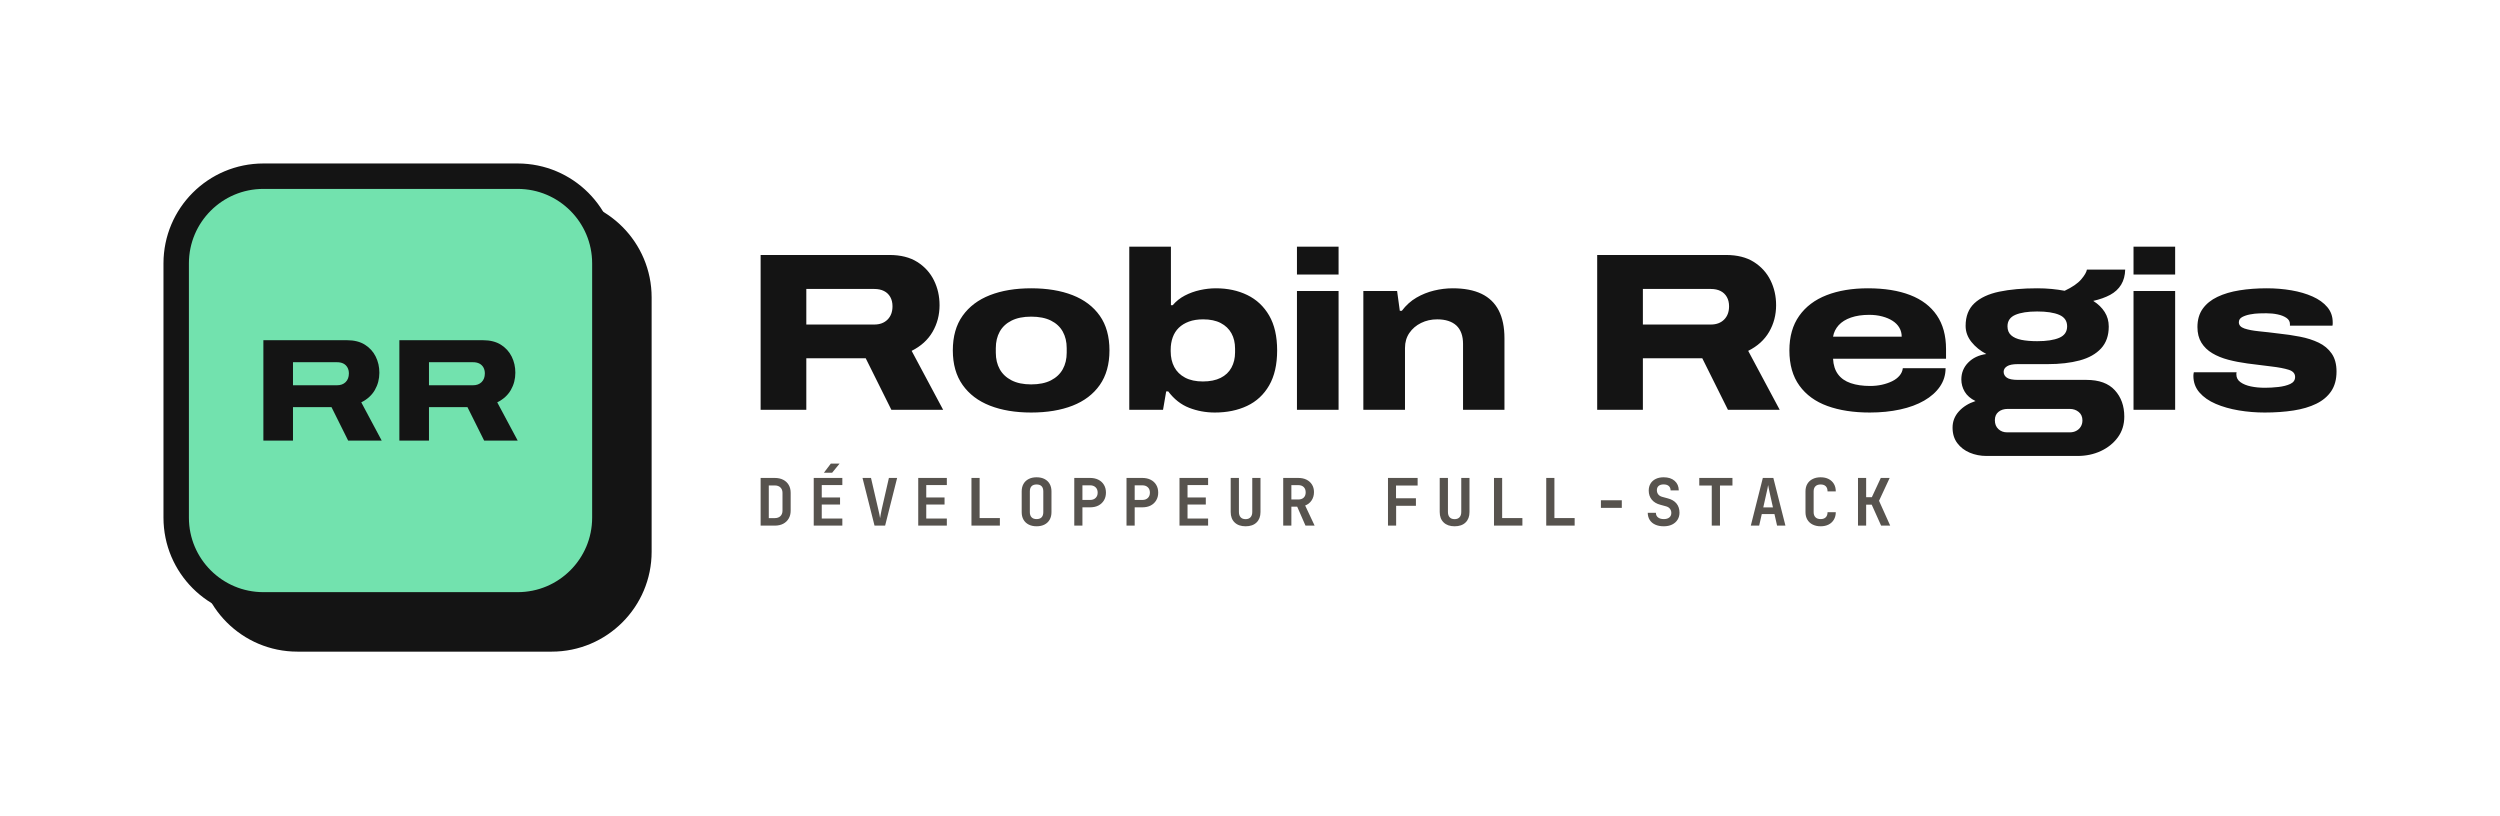
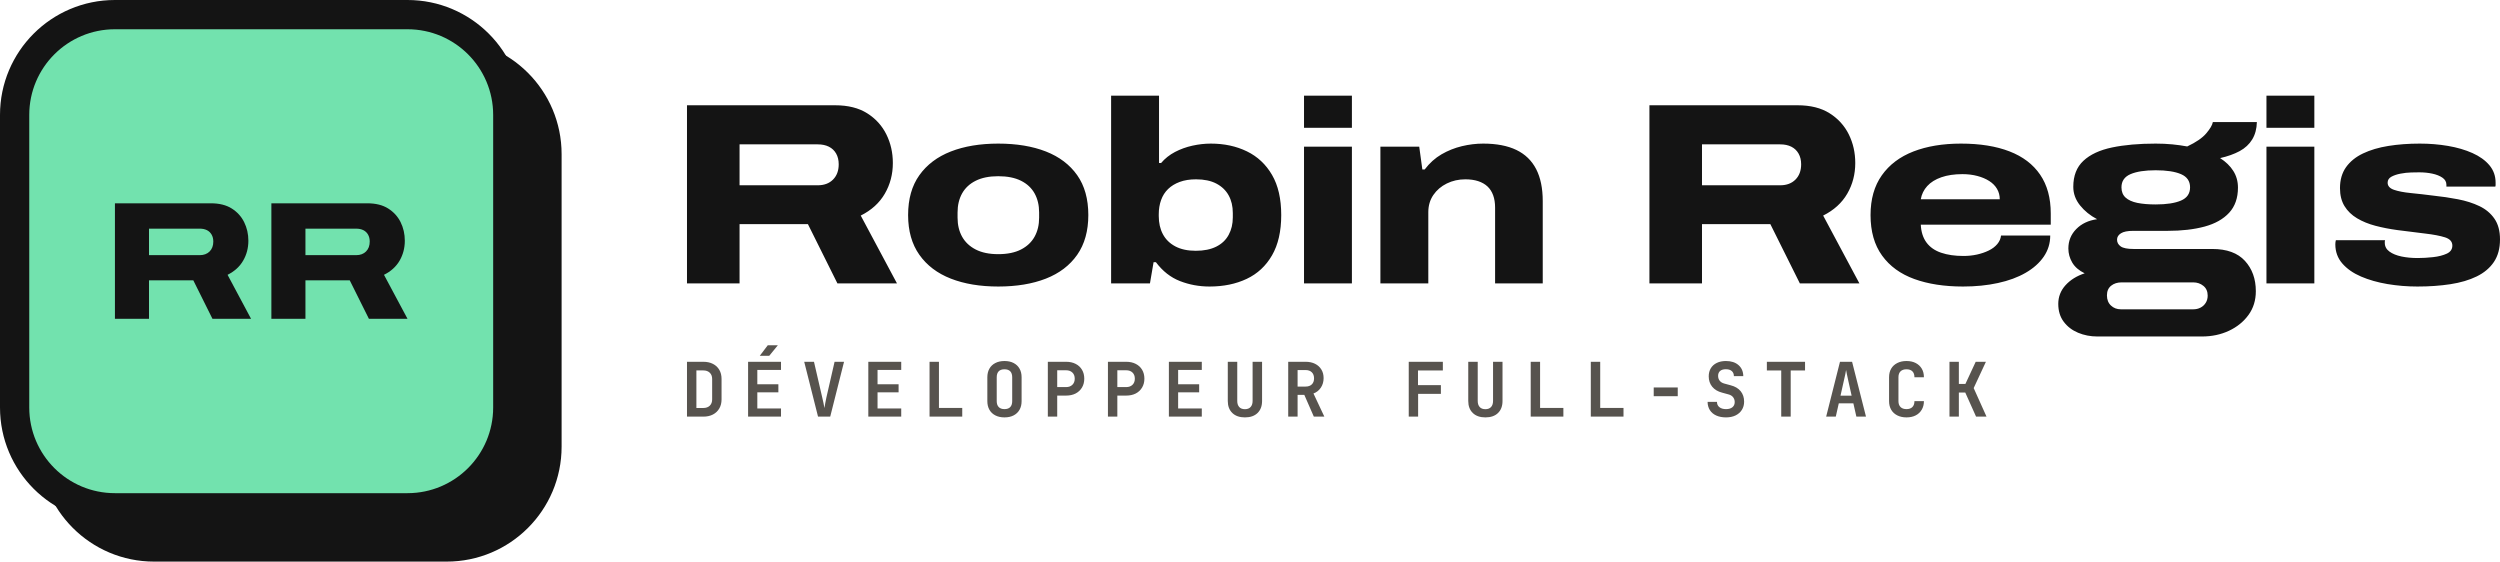
- <svg xmlns="http://www.w3.org/2000/svg" width="1321.29" height="430.8" viewBox="0 0 1321.29 430.8">
+ <svg xmlns="http://www.w3.org/2000/svg" width="1148.49" height="258" viewBox="86.4 86.4 1148.49 258">
  <rect x="104.4" y="104.4" width="240" height="240" rx="52.8" fill="#141414" />
  <rect x="93.12" y="93.12" width="226.56" height="226.56" rx="46.08" fill="#72e2ae" stroke="#141414" stroke-width="13.44" />
  <path fill="#141414" d="M154.85 232.85L139.20 232.85L139.20 179.80L183.31 179.80Q189.09 179.80 192.87 182.19Q196.65 184.58 198.57 188.47Q200.50 192.37 200.50 196.99L200.50 196.99Q200.50 202.00 198.11 206.13Q195.72 210.26 190.94 212.65L190.94 212.65L201.73 232.85L184 232.85L175.21 215.19L154.85 215.19L154.85 232.85ZM154.85 191.44L154.85 203.62L178.14 203.62Q180.99 203.62 182.69 201.93Q184.39 200.23 184.39 197.38L184.39 197.38Q184.39 195.53 183.61 194.18Q182.84 192.83 181.46 192.13Q180.07 191.44 178.14 191.44L178.14 191.44L154.85 191.44ZM226.72 232.85L211.07 232.85L211.07 179.80L255.17 179.80Q260.95 179.80 264.73 182.19Q268.51 184.58 270.44 188.47Q272.37 192.37 272.37 196.99L272.37 196.99Q272.37 202.00 269.98 206.13Q267.59 210.26 262.80 212.65L262.80 212.65L273.60 232.85L255.87 232.85L247.07 215.19L226.72 215.19L226.72 232.85ZM226.72 191.44L226.72 203.62L250.00 203.62Q252.86 203.62 254.55 201.93Q256.25 200.23 256.25 197.38L256.25 197.38Q256.25 195.53 255.48 194.18Q254.71 192.83 253.32 192.13Q251.93 191.44 250.00 191.44L250.00 191.44L226.72 191.44Z" />
  <path fill="#141414" d="M426.15 216.60L402 216.60L402 134.76L470.04 134.76Q478.96 134.76 484.79 138.45Q490.62 142.14 493.59 148.14Q496.57 154.15 496.57 161.29L496.57 161.29Q496.57 169.02 492.88 175.38Q489.19 181.75 481.82 185.43L481.82 185.43L498.47 216.60L471.11 216.60L457.55 189.36L426.15 189.36L426.15 216.60ZM426.15 152.72L426.15 171.52L462.07 171.52Q466.47 171.52 469.09 168.90Q471.70 166.28 471.70 161.88L471.70 161.88Q471.70 159.03 470.52 156.95Q469.33 154.86 467.18 153.79Q465.04 152.72 462.07 152.72L462.07 152.72L426.15 152.72ZM544.98 218.03L544.98 218.03Q532.49 218.03 523.21 214.40Q513.93 210.77 508.76 203.46Q503.58 196.14 503.58 185.20L503.58 185.20Q503.58 174.13 508.76 166.88Q513.93 159.62 523.21 155.99Q532.49 152.37 544.98 152.37L544.98 152.37Q557.59 152.37 566.87 155.99Q576.14 159.62 581.26 166.88Q586.37 174.13 586.37 185.20L586.37 185.20Q586.37 196.14 581.26 203.46Q576.14 210.77 566.87 214.40Q557.59 218.03 544.98 218.03ZM544.98 203.16L544.98 203.16Q551.28 203.16 555.45 201.02Q559.61 198.88 561.69 195.13Q563.77 191.38 563.77 186.39L563.77 186.39L563.77 184.01Q563.77 179.01 561.69 175.26Q559.61 171.52 555.45 169.44Q551.28 167.35 544.98 167.35L544.98 167.35Q538.79 167.35 534.63 169.44Q530.47 171.52 528.38 175.26Q526.30 179.01 526.30 184.01L526.30 184.01L526.30 186.39Q526.30 191.38 528.38 195.13Q530.47 198.88 534.63 201.02Q538.79 203.16 544.98 203.16ZM642.04 218.03L642.04 218.03Q634.90 218.03 628.48 215.53Q622.06 213.03 617.42 206.85L617.42 206.85L616.35 206.85L614.68 216.60L596.84 216.60L596.84 130.36L618.85 130.36L618.85 161.29L619.80 161.29Q622.42 158.20 626.16 156.23Q629.91 154.27 634.19 153.32Q638.47 152.37 642.64 152.37L642.64 152.37Q651.91 152.37 659.23 155.94Q666.55 159.50 670.77 166.76Q674.99 174.02 674.99 185.20L674.99 185.20Q674.99 196.38 670.77 203.69Q666.55 211.01 659.11 214.52Q651.68 218.03 642.04 218.03ZM635.74 201.61L635.74 201.61Q641.33 201.61 645.13 199.71Q648.94 197.81 650.84 194.30Q652.75 190.79 652.75 186.27L652.75 186.27L652.75 184.25Q652.75 179.61 650.84 176.16Q648.94 172.71 645.19 170.74Q641.45 168.78 635.86 168.78L635.86 168.78Q631.57 168.78 628.36 169.97Q625.15 171.16 623.01 173.24Q620.87 175.32 619.80 178.30Q618.73 181.27 618.73 184.84L618.73 184.84L618.73 185.67Q618.73 190.43 620.63 194.00Q622.53 197.57 626.34 199.59Q630.15 201.61 635.74 201.61ZM707.46 145.11L685.46 145.11L685.46 130.36L707.46 130.36L707.46 145.11ZM707.46 216.60L685.46 216.60L685.46 153.79L707.46 153.79L707.46 216.60ZM742.56 216.60L720.55 216.60L720.55 153.79L738.39 153.79L739.82 164.26L740.89 164.26Q744.22 159.86 748.62 157.30Q753.02 154.75 757.96 153.56Q762.90 152.37 767.77 152.37L767.77 152.37Q776.93 152.37 783.00 155.28Q789.06 158.20 792.10 164.08Q795.13 169.97 795.13 178.77L795.13 178.77L795.13 216.60L773.24 216.60L773.24 181.75Q773.24 178.54 772.35 176.10Q771.46 173.66 769.74 172.05Q768.01 170.45 765.45 169.61Q762.90 168.78 759.57 168.78L759.57 168.78Q754.93 168.78 751.06 170.69Q747.19 172.59 744.87 175.98Q742.56 179.37 742.56 183.89L742.56 183.89L742.56 216.60ZM868.29 216.60L844.14 216.60L844.14 134.76L912.18 134.76Q921.10 134.76 926.93 138.45Q932.76 142.14 935.73 148.14Q938.70 154.15 938.70 161.29L938.70 161.29Q938.70 169.02 935.02 175.38Q931.33 181.75 923.95 185.43L923.95 185.43L940.61 216.60L913.25 216.60L899.69 189.36L868.29 189.36L868.29 216.60ZM868.29 152.72L868.29 171.52L904.21 171.52Q908.61 171.52 911.23 168.90Q913.84 166.28 913.84 161.88L913.84 161.88Q913.84 159.03 912.65 156.95Q911.46 154.86 909.32 153.79Q907.18 152.72 904.21 152.72L904.21 152.72L868.29 152.72ZM988.19 218.03L988.19 218.03Q975.34 218.03 965.83 214.58Q956.31 211.13 951.02 203.81Q945.72 196.50 945.72 185.20L945.72 185.20Q945.72 174.25 950.90 166.94Q956.07 159.62 965.41 155.99Q974.75 152.37 987.24 152.37L987.24 152.37Q1000.32 152.37 1009.54 155.94Q1018.76 159.50 1023.63 166.64Q1028.51 173.78 1028.51 184.48L1028.51 184.48L1028.51 189.60L968.80 189.60Q969.04 194.59 971.42 197.81Q973.79 201.02 978.14 202.50Q982.48 203.99 988.43 203.99L988.43 203.99Q991.64 203.99 994.61 203.34Q997.58 202.68 1000.02 201.49Q1002.46 200.30 1003.95 198.52Q1005.44 196.74 1005.67 194.59L1005.67 194.59L1028.27 194.59Q1028.27 199.95 1025.30 204.29Q1022.33 208.63 1016.97 211.72Q1011.62 214.82 1004.25 216.42Q996.87 218.03 988.19 218.03ZM968.80 177.94L968.80 177.94L1005.08 177.94Q1005.08 175.32 1003.83 173.18Q1002.58 171.04 1000.26 169.56Q997.94 168.07 994.79 167.24Q991.64 166.40 987.95 166.40L987.95 166.40Q982.36 166.40 978.26 167.83Q974.15 169.26 971.77 171.87Q969.39 174.49 968.80 177.94ZM1097.98 240.98L1049.92 240.98Q1045.17 240.98 1041.06 239.26Q1036.96 237.54 1034.46 234.20Q1031.96 230.87 1031.96 226.00L1031.96 226.00Q1031.96 221.12 1035.29 217.43Q1038.62 213.75 1044.09 211.96L1044.09 211.96Q1040.17 210.06 1038.38 207.02Q1036.60 203.99 1036.60 200.54L1036.60 200.54Q1036.60 195.31 1040.23 191.62Q1043.86 187.93 1049.80 187.10L1049.80 187.10Q1045.05 184.60 1041.95 180.74Q1038.86 176.87 1038.86 172.23L1038.86 172.23Q1038.86 164.62 1043.50 160.28Q1048.14 155.94 1056.64 154.15Q1065.15 152.37 1076.69 152.37L1076.69 152.37Q1080.73 152.37 1084.36 152.72Q1087.99 153.08 1091.20 153.68L1091.20 153.68Q1097.27 150.82 1099.94 147.67Q1102.62 144.52 1102.97 142.49L1102.97 142.49L1123.20 142.49Q1123.08 147.13 1121.06 150.46Q1119.03 153.79 1115.29 155.82Q1111.54 157.84 1106.31 159.03L1106.31 159.03Q1110.23 161.53 1112.37 164.92Q1114.51 168.31 1114.51 172.59L1114.51 172.59Q1114.51 179.73 1110.47 184.13Q1106.42 188.53 1099.17 190.49Q1091.91 192.45 1082.16 192.45L1082.16 192.45L1066.34 192.45Q1062.53 192.45 1060.75 193.58Q1058.96 194.71 1058.96 196.50L1058.96 196.50Q1058.96 198.40 1060.63 199.59Q1062.29 200.78 1066.58 200.78L1066.58 200.78L1102.74 200.78Q1112.73 200.78 1117.72 206.25Q1122.72 211.72 1122.72 220.17L1122.72 220.17Q1122.72 226.47 1119.33 231.11Q1115.94 235.75 1110.35 238.37Q1104.76 240.98 1097.98 240.98L1097.98 240.98ZM1060.75 228.50L1060.75 228.50L1093.93 228.50Q1095.84 228.50 1097.32 227.72Q1098.81 226.95 1099.70 225.52Q1100.60 224.09 1100.60 222.19L1100.60 222.19Q1100.60 219.34 1098.63 217.73Q1096.67 216.12 1093.93 216.12L1093.93 216.12L1061.10 216.12Q1058.13 216.12 1056.23 217.67Q1054.32 219.22 1054.32 222.07L1054.32 222.07Q1054.32 225.05 1056.17 226.77Q1058.01 228.50 1060.75 228.50ZM1076.69 180.32L1076.69 180.32Q1084.18 180.32 1088.34 178.54Q1092.51 176.75 1092.51 172.47L1092.51 172.47Q1092.51 168.19 1088.34 166.40Q1084.18 164.62 1076.69 164.62L1076.69 164.62Q1069.31 164.62 1065.15 166.40Q1060.99 168.19 1060.99 172.47L1060.99 172.47Q1060.99 175.44 1062.89 177.17Q1064.79 178.89 1068.30 179.61Q1071.81 180.32 1076.69 180.32ZM1149.60 145.11L1127.60 145.11L1127.60 130.36L1149.60 130.36L1149.60 145.11ZM1149.60 216.60L1127.60 216.60L1127.60 153.79L1149.60 153.79L1149.60 216.60ZM1196.95 218.03L1196.95 218.03Q1189.93 218.03 1183.21 216.90Q1176.49 215.77 1171.07 213.45Q1165.66 211.13 1162.45 207.44Q1159.24 203.75 1159.24 198.64L1159.24 198.64Q1159.24 198.16 1159.30 197.69Q1159.36 197.21 1159.48 196.74L1159.48 196.74L1182.08 196.74Q1181.96 197.09 1181.96 197.39Q1181.96 197.69 1181.96 197.92L1181.96 197.92Q1181.96 200.42 1184.10 201.97Q1186.24 203.52 1189.63 204.23Q1193.02 204.94 1197.06 204.94L1197.06 204.94Q1200.40 204.94 1204.14 204.53Q1207.89 204.11 1210.45 202.92Q1213.00 201.73 1213.00 199.23L1213.00 199.23Q1213.00 196.50 1209.61 195.43Q1206.22 194.36 1200.57 193.70Q1194.92 193.05 1187.79 192.10L1187.79 192.10Q1182.43 191.38 1177.68 190.13Q1172.92 188.88 1169.23 186.68Q1165.54 184.48 1163.46 181.09Q1161.38 177.70 1161.38 172.83L1161.38 172.83Q1161.38 167.12 1164.17 163.19Q1166.97 159.27 1171.97 156.89Q1176.96 154.51 1183.62 153.44Q1190.28 152.37 1198.02 152.37L1198.02 152.37Q1204.80 152.37 1211.04 153.44Q1217.29 154.51 1222.22 156.71Q1227.16 158.91 1230.01 162.30Q1232.87 165.69 1232.87 170.33L1232.87 170.33Q1232.87 170.80 1232.87 171.28Q1232.87 171.76 1232.75 172.11L1232.75 172.11L1210.27 172.11L1210.27 171.28Q1210.27 169.26 1208.42 168.01Q1206.58 166.76 1203.79 166.17Q1200.99 165.57 1197.78 165.57L1197.78 165.57Q1196.47 165.57 1194.09 165.63Q1191.71 165.69 1189.21 166.17Q1186.72 166.64 1184.99 167.59Q1183.27 168.54 1183.27 170.33L1183.27 170.33Q1183.27 172.59 1186.18 173.60Q1189.10 174.61 1193.91 175.09Q1198.73 175.56 1204.32 176.28L1204.32 176.28Q1210.03 176.87 1215.56 177.94Q1221.09 179.01 1225.43 181.09Q1229.78 183.17 1232.33 186.86Q1234.89 190.55 1234.89 196.38L1234.89 196.38Q1234.89 202.56 1232.10 206.73Q1229.30 210.89 1224.19 213.39Q1219.07 215.89 1212.11 216.96Q1205.15 218.03 1196.95 218.03Z" />
  <path fill="#57534e" d="M409.49 277.80L402 277.80L402 252.60L409.49 252.60Q412.05 252.60 413.93 253.57Q415.81 254.53 416.84 256.29Q417.88 258.05 417.88 260.47L417.88 260.47L417.88 269.89Q417.88 272.28 416.84 274.05Q415.81 275.83 413.93 276.82Q412.05 277.80 409.49 277.80L409.49 277.80ZM406.32 256.57L406.32 273.83L409.49 273.83Q411.36 273.83 412.46 272.78Q413.56 271.72 413.56 269.89L413.56 269.89L413.56 260.47Q413.56 258.68 412.46 257.62Q411.36 256.57 409.49 256.57L409.49 256.57L406.32 256.57ZM445.19 277.80L430.07 277.80L430.07 252.60L445.19 252.60L445.19 256.36L434.31 256.36L434.31 262.92L443.98 262.92L443.98 266.65L434.31 266.65L434.31 274.04L445.19 274.04L445.19 277.80ZM439.80 249.84L435.45 249.84L439.11 245.01L443.74 245.01L439.80 249.84ZM467.80 277.80L462.20 277.80L455.85 252.60L460.34 252.60L464.14 269.03Q464.45 270.24 464.72 271.62Q465.00 273.00 465.14 273.86L465.14 273.86Q465.28 273.00 465.52 271.62Q465.76 270.24 466.04 269.00L466.04 269.00L469.80 252.60L474.15 252.60L467.80 277.80ZM500.42 277.80L485.30 277.80L485.30 252.60L500.42 252.60L500.42 256.36L489.54 256.36L489.54 262.92L499.21 262.92L499.21 266.65L489.54 266.65L489.54 274.04L500.42 274.04L500.42 277.80ZM528.45 277.80L513.43 277.80L513.43 252.60L517.75 252.60L517.75 273.80L528.45 273.80L528.45 277.80ZM547.85 278.15L547.85 278.15Q545.43 278.15 543.66 277.23Q541.88 276.32 540.93 274.64Q539.98 272.97 539.98 270.69L539.98 270.69L539.98 259.71Q539.98 257.43 540.93 255.76Q541.88 254.08 543.66 253.17Q545.43 252.25 547.85 252.25L547.85 252.25Q550.30 252.25 552.06 253.17Q553.82 254.08 554.77 255.76Q555.72 257.43 555.72 259.68L555.72 259.68L555.72 270.69Q555.72 272.97 554.77 274.64Q553.82 276.32 552.06 277.23Q550.30 278.15 547.85 278.15ZM547.85 274.35L547.85 274.35Q549.61 274.35 550.51 273.40Q551.40 272.45 551.40 270.69L551.40 270.69L551.40 259.71Q551.40 257.92 550.51 256.98Q549.61 256.05 547.85 256.05L547.85 256.05Q546.09 256.05 545.19 256.98Q544.29 257.92 544.29 259.71L544.29 259.71L544.29 270.69Q544.29 272.45 545.21 273.40Q546.12 274.35 547.85 274.35ZM572.08 277.80L567.77 277.80L567.77 252.60L576.16 252.60Q578.68 252.60 580.56 253.57Q582.44 254.53 583.47 256.28Q584.51 258.02 584.51 260.37L584.51 260.37Q584.51 262.68 583.46 264.44Q582.40 266.20 580.54 267.17Q578.68 268.13 576.16 268.13L576.16 268.13L572.08 268.13L572.08 277.80ZM572.08 256.50L572.08 264.23L576.16 264.23Q577.95 264.23 579.04 263.18Q580.13 262.13 580.13 260.37L580.13 260.37Q580.13 258.57 579.04 257.54Q577.95 256.50 576.16 256.50L576.16 256.50L572.08 256.50ZM599.70 277.80L595.38 277.80L595.38 252.60L603.77 252.60Q606.29 252.60 608.17 253.57Q610.06 254.53 611.09 256.28Q612.13 258.02 612.13 260.37L612.13 260.37Q612.13 262.68 611.07 264.44Q610.02 266.20 608.16 267.17Q606.29 268.13 603.77 268.13L603.77 268.13L599.70 268.13L599.70 277.80ZM599.70 256.50L599.70 264.23L603.77 264.23Q605.57 264.23 606.66 263.18Q607.74 262.13 607.74 260.37L607.74 260.37Q607.74 258.57 606.66 257.54Q605.57 256.50 603.77 256.50L603.77 256.50L599.70 256.50ZM638.50 277.80L623.38 277.80L623.38 252.60L638.50 252.60L638.50 256.36L627.63 256.36L627.63 262.92L637.29 262.92L637.29 266.65L627.63 266.65L627.63 274.04L638.50 274.04L638.50 277.80ZM658.32 278.15L658.32 278.15Q654.62 278.15 652.53 276.13Q650.44 274.11 650.44 270.62L650.44 270.62L650.44 252.60L654.79 252.60L654.79 270.59Q654.79 272.38 655.69 273.38Q656.59 274.38 658.32 274.38L658.32 274.38Q660.01 274.38 660.92 273.38Q661.84 272.38 661.84 270.59L661.84 270.59L661.84 252.60L666.19 252.60L666.19 270.62Q666.19 274.11 664.11 276.13Q662.04 278.15 658.32 278.15ZM682.51 277.80L678.20 277.80L678.20 252.60L686.17 252.60Q688.69 252.60 690.54 253.53Q692.39 254.46 693.42 256.14Q694.46 257.81 694.46 260.09L694.46 260.09Q694.46 262.58 693.20 264.48Q691.94 266.37 689.80 267.17L689.80 267.17L694.80 277.80L689.97 277.80L685.59 267.79L682.51 267.79L682.51 277.80ZM682.51 256.40L682.51 263.99L686.17 263.99Q688.00 263.99 689.04 262.99Q690.07 261.99 690.07 260.23L690.07 260.23Q690.07 258.43 689.04 257.42Q688.00 256.40 686.17 256.40L686.17 256.40L682.51 256.40ZM737.88 277.80L733.57 277.80L733.57 252.60L749.24 252.60L749.24 256.60L737.82 256.60L737.82 263.34L748.34 263.34L748.34 267.34L737.88 267.34L737.88 277.80ZM768.78 278.15L768.78 278.15Q765.09 278.15 763.00 276.13Q760.91 274.11 760.91 270.62L760.91 270.62L760.91 252.60L765.26 252.60L765.26 270.59Q765.26 272.38 766.16 273.38Q767.05 274.38 768.78 274.38L768.78 274.38Q770.47 274.38 771.39 273.38Q772.30 272.38 772.30 270.59L772.30 270.59L772.30 252.60L776.65 252.60L776.65 270.62Q776.65 274.11 774.58 276.13Q772.51 278.15 768.78 278.15ZM804.61 277.80L789.60 277.80L789.60 252.60L793.91 252.60L793.91 273.80L804.61 273.80L804.61 277.80ZM832.23 277.80L817.21 277.80L817.21 252.60L821.53 252.60L821.53 273.80L832.23 273.80L832.23 277.80ZM857.15 268.41L846.11 268.41L846.11 264.41L857.15 264.41L857.15 268.41ZM879.32 278.15L879.32 278.15Q876.73 278.15 874.83 277.28Q872.93 276.42 871.91 274.81Q870.89 273.21 870.86 271.03L870.86 271.03L875.17 271.03Q875.17 272.59 876.30 273.47Q877.42 274.35 879.35 274.35L879.35 274.35Q881.21 274.35 882.27 273.48Q883.32 272.62 883.32 271.10L883.32 271.10Q883.32 269.83 882.58 268.88Q881.84 267.93 880.45 267.58L880.45 267.58L877.56 266.79Q874.59 266.03 872.98 264.06Q871.38 262.09 871.38 259.30L871.38 259.30Q871.38 257.16 872.34 255.57Q873.31 253.98 875.09 253.12Q876.86 252.25 879.28 252.25L879.28 252.25Q882.94 252.25 885.08 254.14Q887.22 256.02 887.26 259.19L887.26 259.19L882.94 259.19Q882.94 257.71 881.97 256.86Q881.01 256.02 879.25 256.02L879.25 256.02Q877.56 256.02 876.62 256.81Q875.69 257.61 875.69 259.06L875.69 259.06Q875.69 260.37 876.40 261.28Q877.11 262.20 878.45 262.58L878.45 262.58L881.46 263.40Q884.46 264.16 886.05 266.11Q887.64 268.07 887.64 270.93L887.64 270.93Q887.64 273.07 886.60 274.71Q885.56 276.35 883.70 277.25Q881.84 278.15 879.32 278.15ZM909.04 277.80L904.69 277.80L904.69 256.60L898.09 256.60L898.09 252.60L915.63 252.60L915.63 256.60L909.04 256.60L909.04 277.80ZM929.75 277.80L925.33 277.80L931.68 252.60L937.24 252.60L943.63 277.80L939.21 277.80L937.83 271.69L931.13 271.69L929.75 277.80ZM933.44 261.37L931.92 268.17L937.03 268.17L935.52 261.40Q935.14 259.71 934.86 258.35Q934.58 256.98 934.48 256.36L934.48 256.36Q934.38 256.98 934.12 258.35Q933.86 259.71 933.44 261.37L933.44 261.37ZM962.23 278.15L962.23 278.15Q959.82 278.15 958.01 277.23Q956.19 276.32 955.21 274.64Q954.23 272.97 954.23 270.69L954.23 270.69L954.23 259.71Q954.23 257.40 955.21 255.74Q956.19 254.08 958.01 253.17Q959.82 252.25 962.23 252.25L962.23 252.25Q964.68 252.25 966.46 253.17Q968.24 254.08 969.24 255.74Q970.24 257.40 970.24 259.71L970.24 259.71L965.89 259.71Q965.89 257.92 964.94 256.98Q963.99 256.05 962.23 256.05L962.23 256.05Q960.47 256.05 959.51 256.98Q958.54 257.92 958.54 259.68L958.54 259.68L958.54 270.69Q958.54 272.45 959.51 273.40Q960.47 274.35 962.23 274.35L962.23 274.35Q963.99 274.35 964.94 273.40Q965.89 272.45 965.89 270.69L965.89 270.69L970.24 270.69Q970.24 272.93 969.24 274.62Q968.24 276.32 966.46 277.23Q964.68 278.15 962.23 278.15ZM986.29 277.80L981.98 277.80L981.98 252.60L986.29 252.60L986.29 262.78L989.30 262.78L994.03 252.60L998.72 252.60L993.10 264.68L999.00 277.80L994.20 277.80L989.23 266.72L986.29 266.72L986.29 277.80Z" />
</svg>
